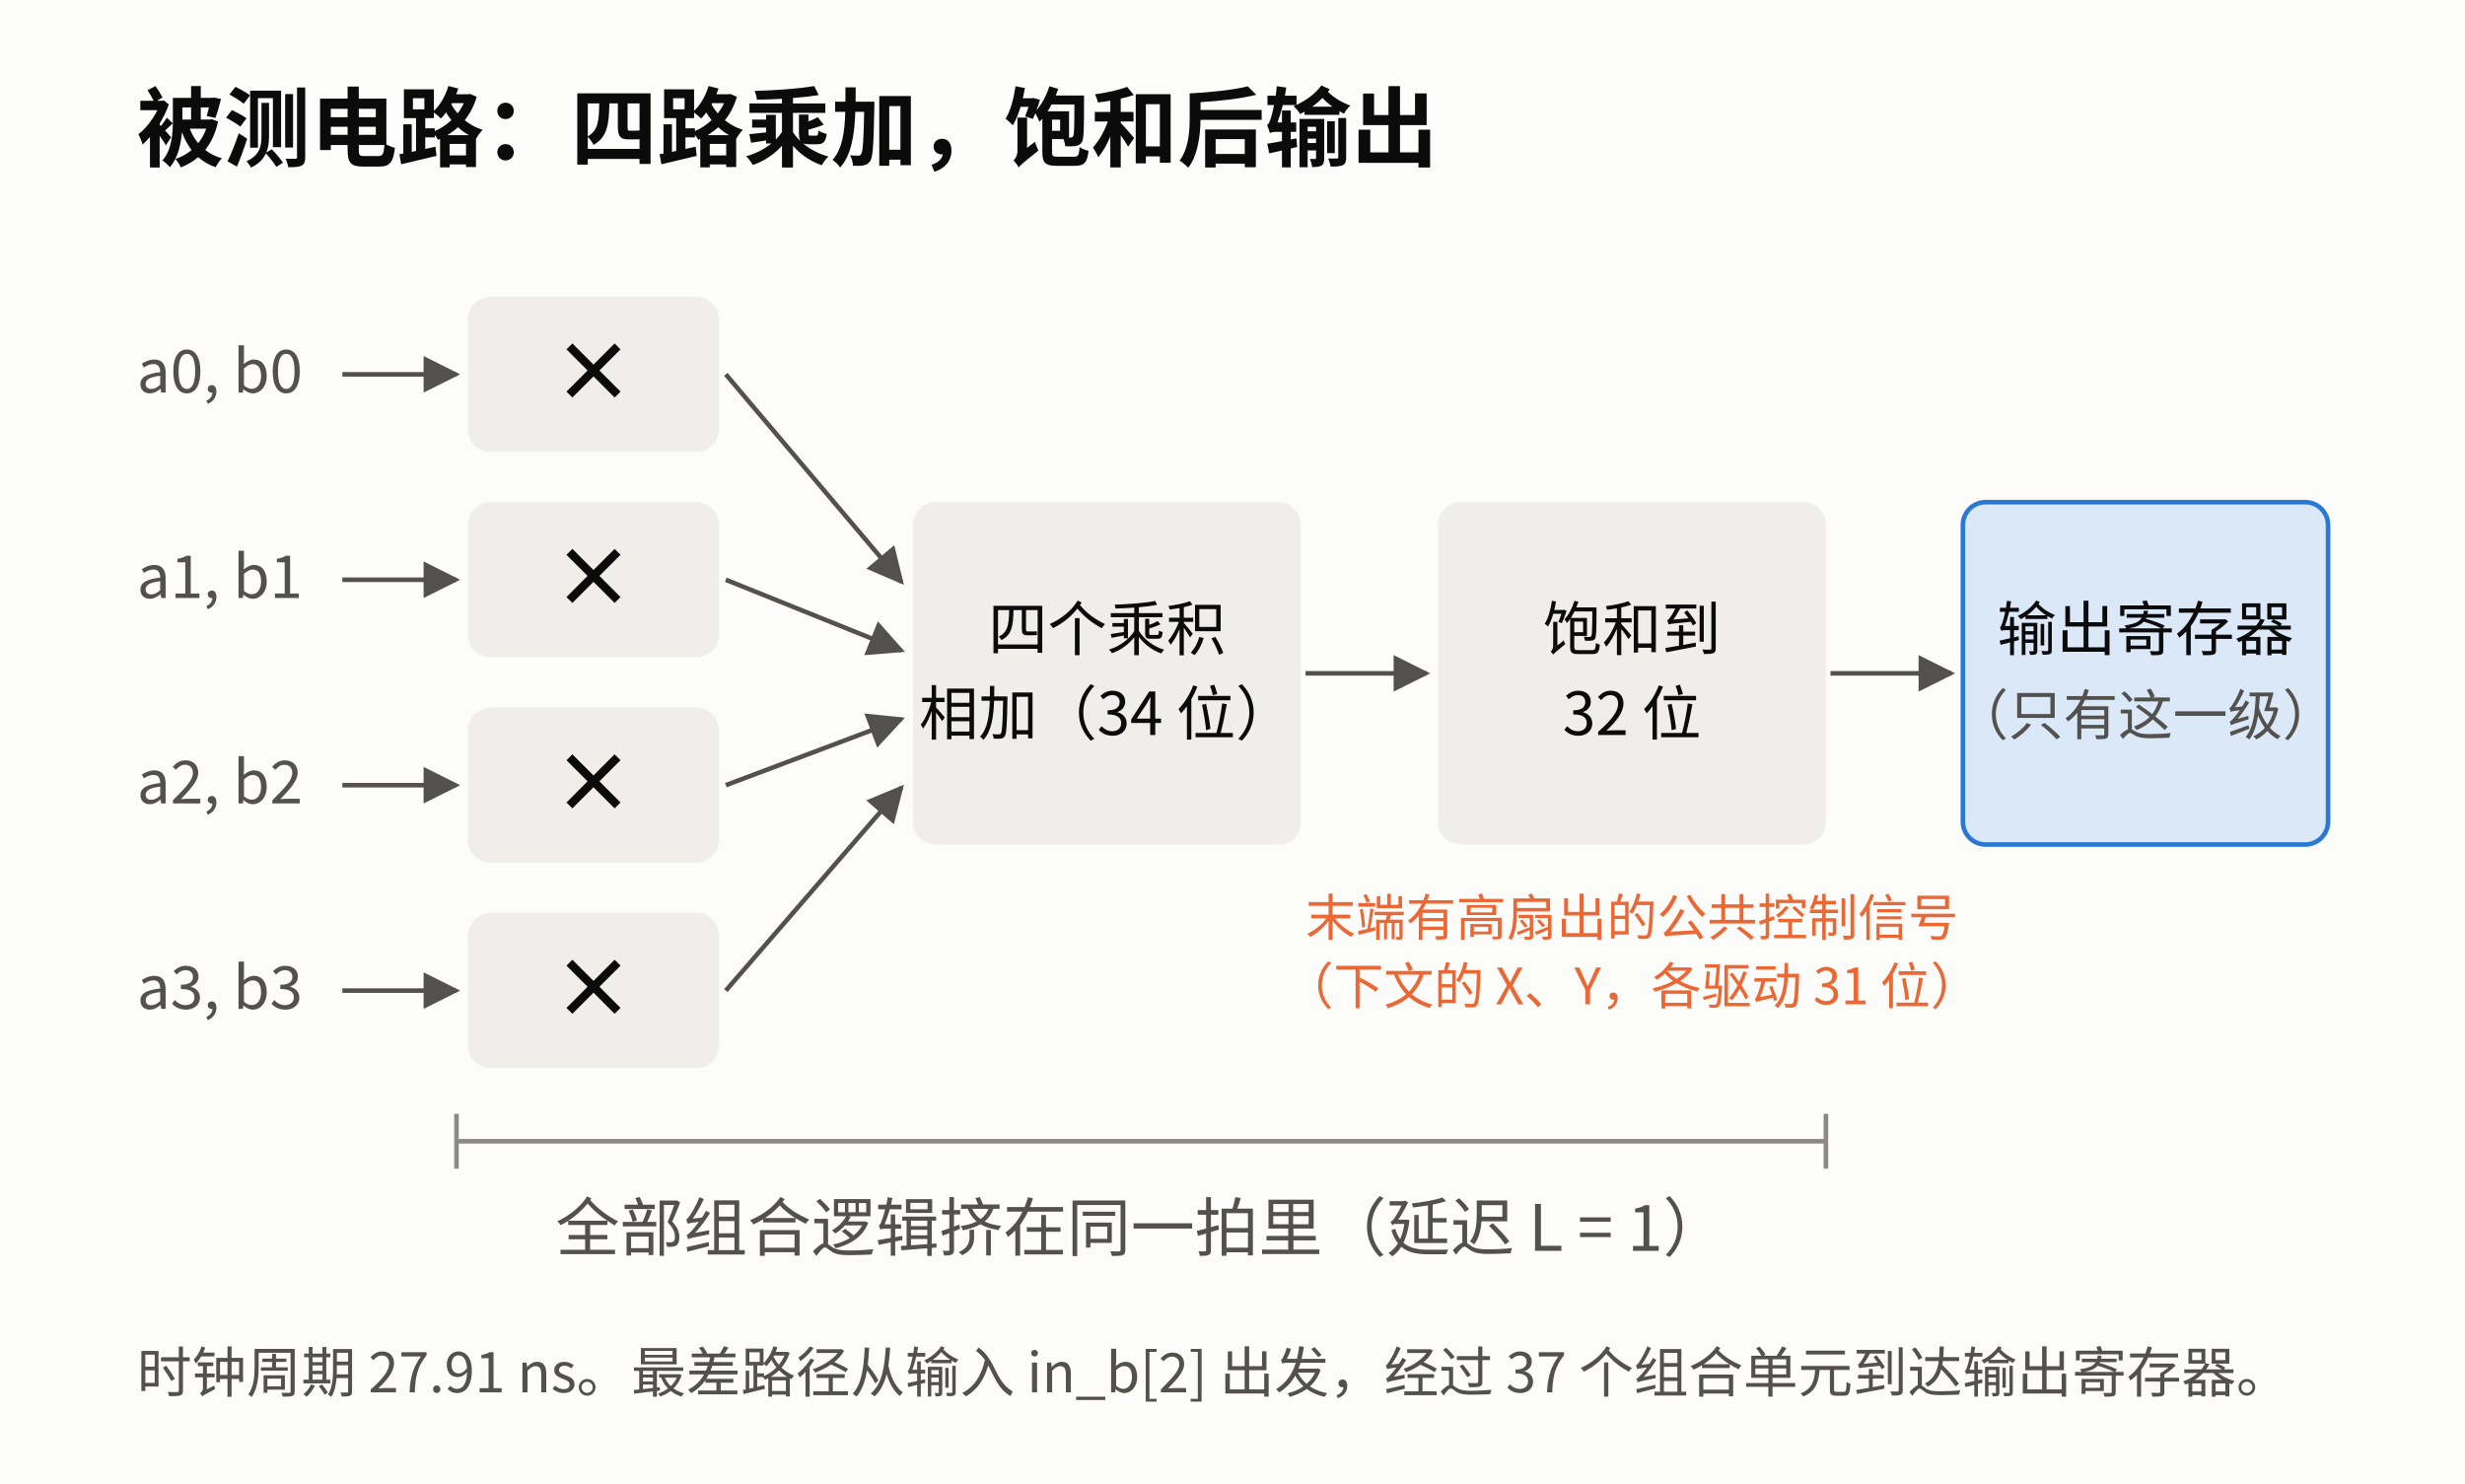
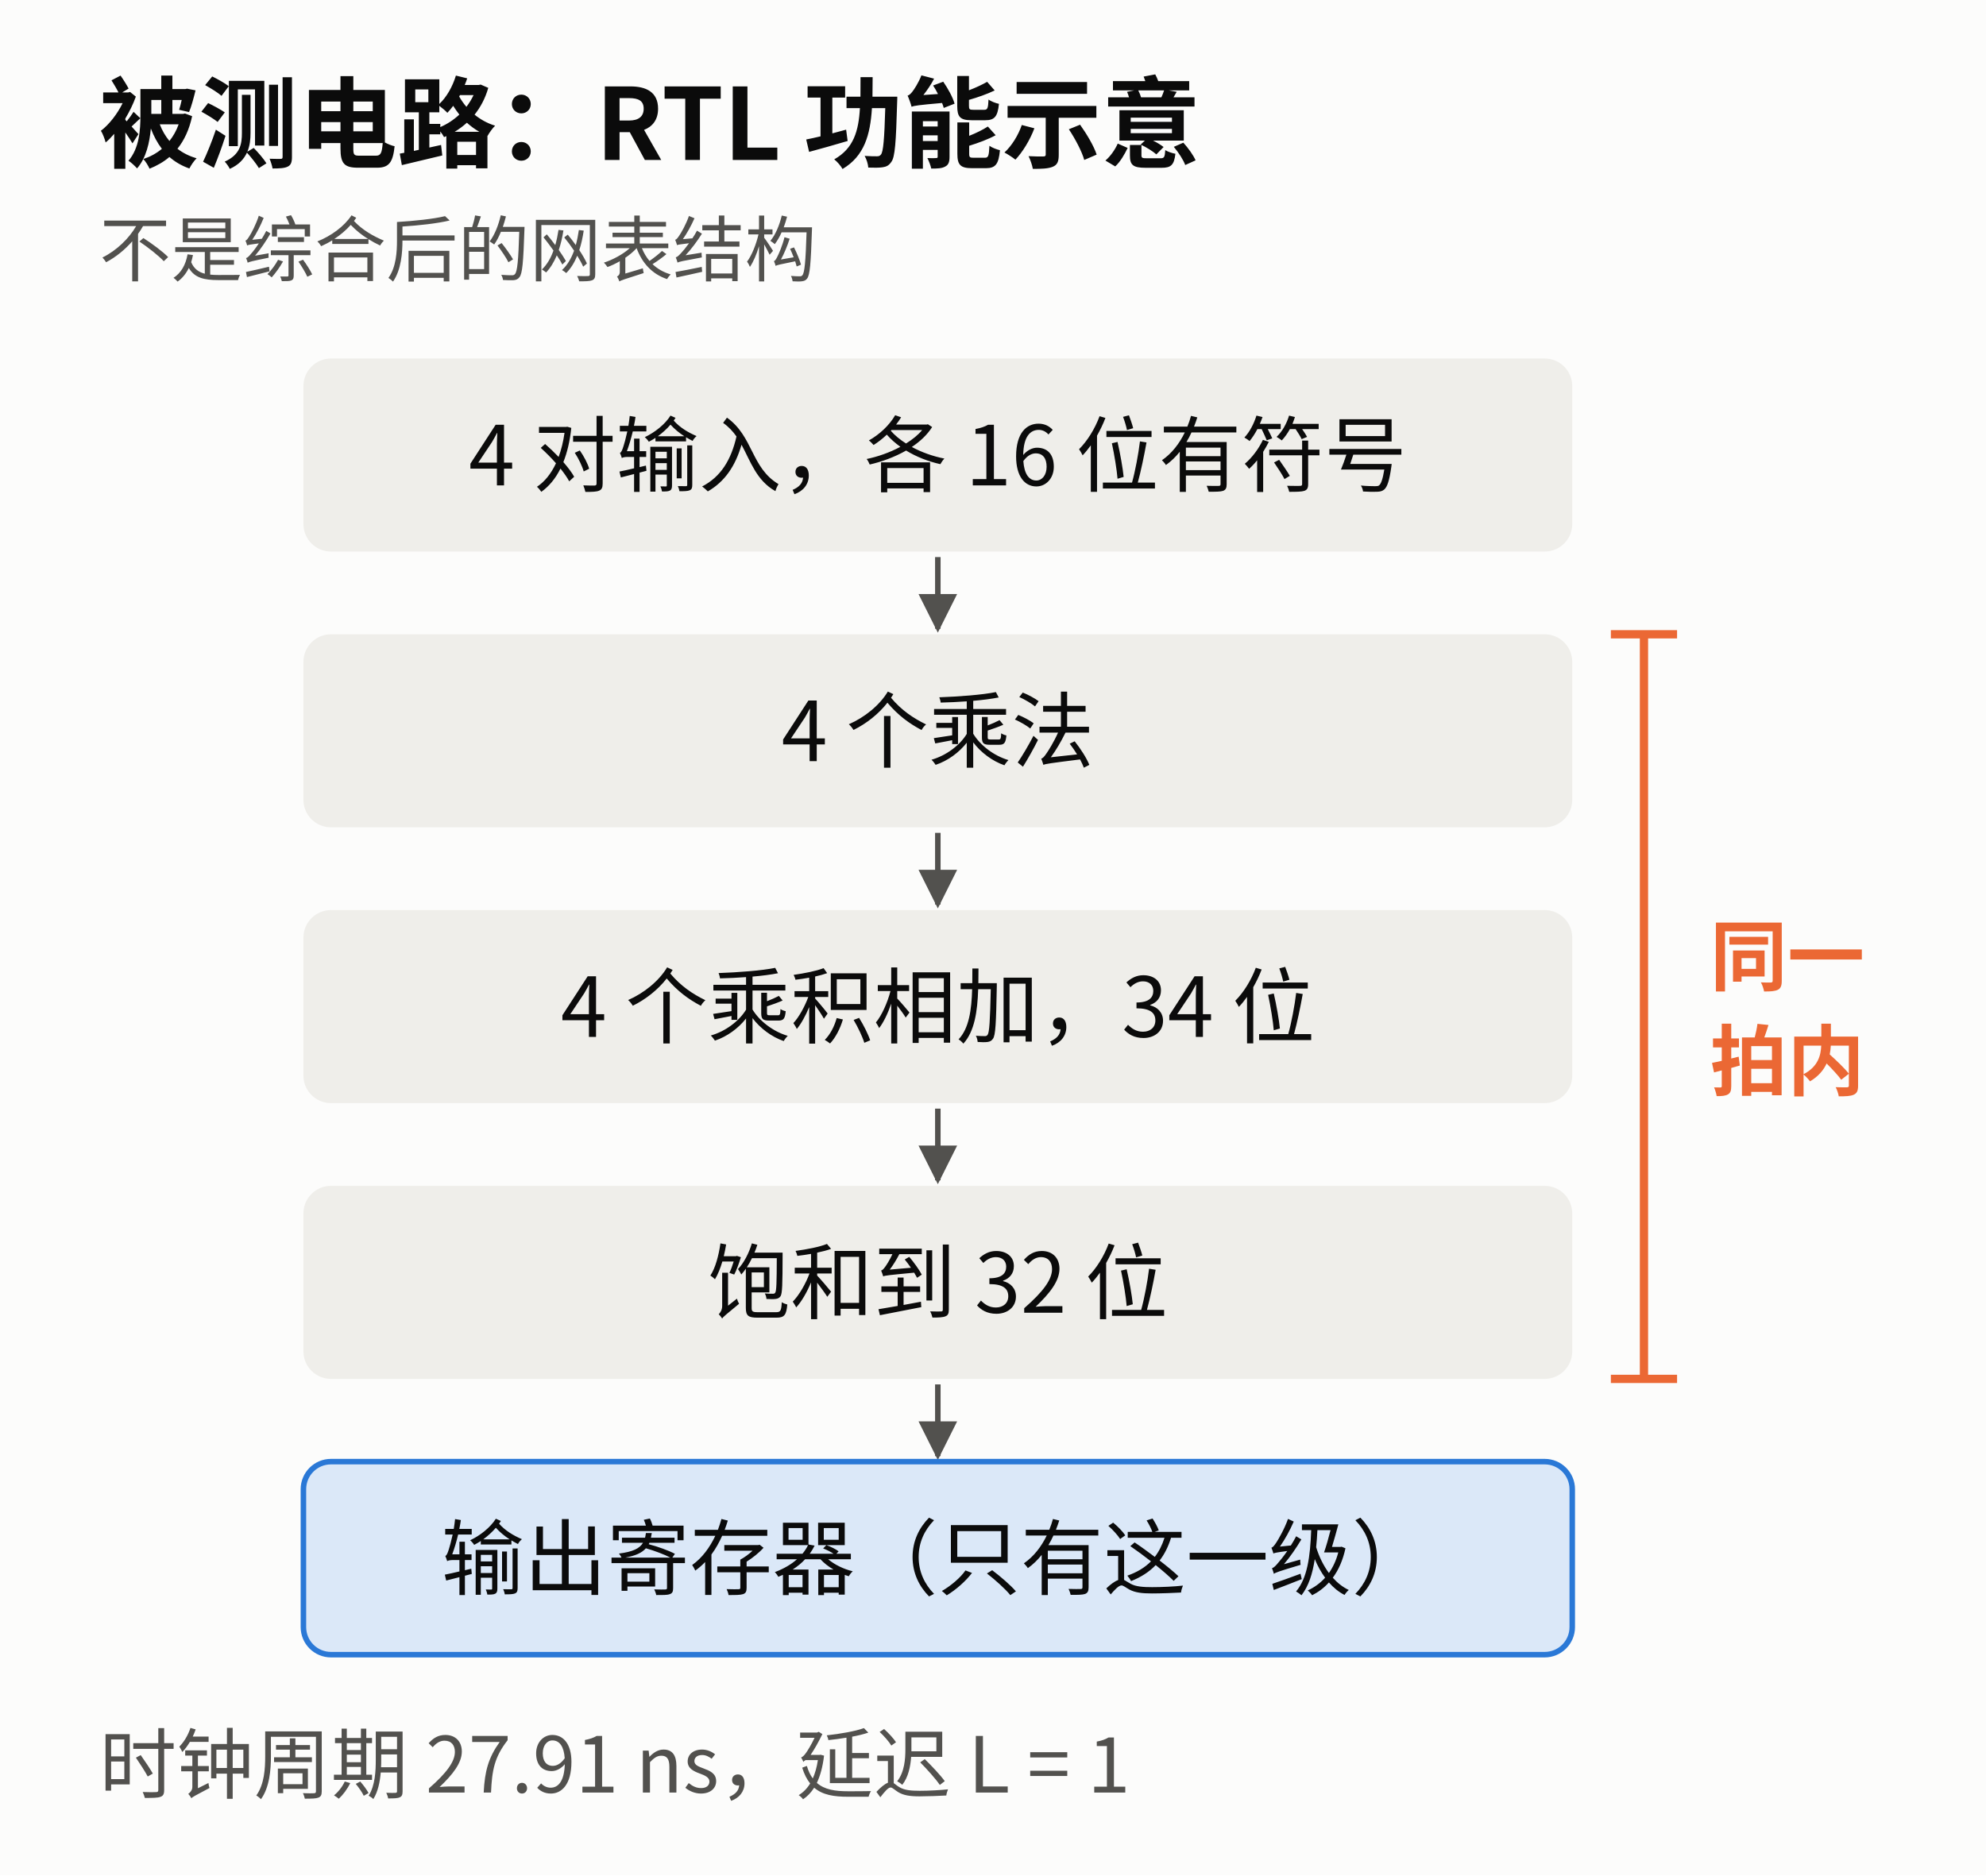
- <svg xmlns="http://www.w3.org/2000/svg" width="1080" height="650" viewBox="0 0 1080 650" font-family="'Microsoft YaHei','PingFang SC','Noto Sans CJK SC','Source Han Sans SC',sans-serif">
-   <rect width="1080" height="650" fill="#fcfcfb" />
+ <svg xmlns="http://www.w3.org/2000/svg" width="720" height="680" viewBox="0 0 720 680" font-family="'Microsoft YaHei','PingFang SC','Noto Sans CJK SC','Source Han Sans SC',sans-serif">
+   <rect width="720" height="680" fill="#fcfcfb" />
  <defs>
-     <marker id="arr" viewBox="0 0 10 10" refX="9" refY="5" markerWidth="8" markerHeight="8" orient="auto-start-reverse">
+     <marker id="arr" viewBox="0 0 10 10" refX="9" refY="5" markerWidth="7" markerHeight="7" orient="auto-start-reverse">
      <path d="M0,0 L10,5 L0,10 z" fill="#52514e" />
    </marker>
-     <marker id="arrO" viewBox="0 0 10 10" refX="9" refY="5" markerWidth="8" markerHeight="8" orient="auto-start-reverse">
-       <path d="M0,0 L10,5 L0,10 z" fill="#eb6834" />
-     </marker>
  </defs>
-   <text x="60" y="70" font-size="38" fill="#0b0b0b" font-weight="700" text-anchor="start" dominant-baseline="alphabetic">被测电路：四路乘加，饱和后输出</text>
-   <text x="60" y="172" font-size="26" fill="#52514e" font-weight="400" text-anchor="start" dominant-baseline="alphabetic">a0, b0</text>
-   <line x1="150" y1="164" x2="200" y2="164" stroke="#52514e" stroke-width="2" marker-end="url(#arr)" />
-   <rect x="205" y="130" width="110" height="68" rx="10" fill="#efeeea" stroke="none" stroke-width="2" />
-   <text x="260" y="176" font-size="36" fill="#0b0b0b" font-weight="700" text-anchor="middle" dominant-baseline="alphabetic">×</text>
-   <line x1="318" y1="164" x2="395" y2="255" stroke="#52514e" stroke-width="2" marker-end="url(#arr)" />
-   <text x="60" y="262" font-size="26" fill="#52514e" font-weight="400" text-anchor="start" dominant-baseline="alphabetic">a1, b1</text>
-   <line x1="150" y1="254" x2="200" y2="254" stroke="#52514e" stroke-width="2" marker-end="url(#arr)" />
-   <rect x="205" y="220" width="110" height="68" rx="10" fill="#efeeea" stroke="none" stroke-width="2" />
-   <text x="260" y="266" font-size="36" fill="#0b0b0b" font-weight="700" text-anchor="middle" dominant-baseline="alphabetic">×</text>
-   <line x1="318" y1="254" x2="395" y2="285" stroke="#52514e" stroke-width="2" marker-end="url(#arr)" />
-   <text x="60" y="352" font-size="26" fill="#52514e" font-weight="400" text-anchor="start" dominant-baseline="alphabetic">a2, b2</text>
-   <line x1="150" y1="344" x2="200" y2="344" stroke="#52514e" stroke-width="2" marker-end="url(#arr)" />
-   <rect x="205" y="310" width="110" height="68" rx="10" fill="#efeeea" stroke="none" stroke-width="2" />
-   <text x="260" y="356" font-size="36" fill="#0b0b0b" font-weight="700" text-anchor="middle" dominant-baseline="alphabetic">×</text>
-   <line x1="318" y1="344" x2="395" y2="315" stroke="#52514e" stroke-width="2" marker-end="url(#arr)" />
-   <text x="60" y="442" font-size="26" fill="#52514e" font-weight="400" text-anchor="start" dominant-baseline="alphabetic">a3, b3</text>
-   <line x1="150" y1="434" x2="200" y2="434" stroke="#52514e" stroke-width="2" marker-end="url(#arr)" />
-   <rect x="205" y="400" width="110" height="68" rx="10" fill="#efeeea" stroke="none" stroke-width="2" />
-   <text x="260" y="446" font-size="36" fill="#0b0b0b" font-weight="700" text-anchor="middle" dominant-baseline="alphabetic">×</text>
-   <line x1="318" y1="434" x2="395" y2="345" stroke="#52514e" stroke-width="2" marker-end="url(#arr)" />
-   <rect x="400" y="220" width="170" height="150" rx="10" fill="#efeeea" stroke="none" stroke-width="2" />
-   <text x="485" y="285" font-size="26" fill="#0b0b0b" font-weight="400" text-anchor="middle" dominant-baseline="alphabetic">四个乘积</text>
-   <text x="485" y="322" font-size="26" fill="#0b0b0b" font-weight="400" text-anchor="middle" dominant-baseline="alphabetic">相加（34 位）</text>
-   <line x1="572" y1="295" x2="625" y2="295" stroke="#52514e" stroke-width="2" marker-end="url(#arr)" />
-   <rect x="630" y="220" width="170" height="150" rx="10" fill="#efeeea" stroke="none" stroke-width="2" />
-   <text x="715" y="285" font-size="26" fill="#0b0b0b" font-weight="400" text-anchor="middle" dominant-baseline="alphabetic">饱和到</text>
-   <text x="715" y="322" font-size="26" fill="#0b0b0b" font-weight="400" text-anchor="middle" dominant-baseline="alphabetic">32 位</text>
-   <line x1="802" y1="295" x2="855" y2="295" stroke="#52514e" stroke-width="2" marker-end="url(#arr)" />
-   <rect x="860" y="220" width="160" height="150" rx="10" fill="#dbe8f8" stroke="#2a78d6" stroke-width="2" />
-   <text x="940" y="285" font-size="26" fill="#0b0b0b" font-weight="400" text-anchor="middle" dominant-baseline="alphabetic">输出寄存器</text>
-   <text x="940" y="322" font-size="24" fill="#52514e" font-weight="400" text-anchor="middle" dominant-baseline="alphabetic">（只有这一级）</text>
-   <line x1="200" y1="500" x2="800" y2="500" stroke="#8a8986" stroke-width="2" />
-   <line x1="200" y1="488" x2="200" y2="512" stroke="#8a8986" stroke-width="2" />
-   <line x1="800" y1="488" x2="800" y2="512" stroke="#8a8986" stroke-width="2" />
-   <text x="500" y="548" font-size="28" fill="#52514e" font-weight="400" text-anchor="middle" dominant-baseline="alphabetic">全部组合逻辑挤在同一拍里（延迟 L = 1）</text>
-   <text x="715" y="410" font-size="22" fill="#eb6834" font-weight="400" text-anchor="middle" dominant-baseline="alphabetic">末端有高扇出的公共控制信号</text>
-   <text x="715" y="440" font-size="22" fill="#eb6834" font-weight="400" text-anchor="middle" dominant-baseline="alphabetic">（下文的 X、Y，各驱动 31 位）</text>
-   <text x="60" y="610" font-size="24" fill="#52514e" font-weight="400" text-anchor="start" dominant-baseline="alphabetic">时钟周期 27.91 ns。最差路径从输入 in_b[2] 出发，经过 37 个组合单元到达输出寄存器。</text>
+   <text x="36" y="58" font-size="36" fill="#0b0b0b" font-weight="700" text-anchor="start">被测电路：RTL 功能示意</text>
+   <text x="36" y="100" font-size="26" fill="#52514e" font-weight="400" text-anchor="start">不是综合后的网表结构</text>
+   <rect x="110" y="130" width="460" height="70" rx="10" fill="#efeeea" stroke="none" stroke-width="2" />
+   <text x="340" y="176" font-size="30" fill="#0b0b0b" font-weight="400" text-anchor="middle">4 对输入，各 16 位有符号</text>
+   <line x1="340" y1="202" x2="340" y2="228" stroke="#52514e" stroke-width="2" marker-end="url(#arr)" />
+   <rect x="110" y="230" width="460" height="70" rx="10" fill="#efeeea" stroke="none" stroke-width="2" />
+   <text x="340" y="276" font-size="30" fill="#0b0b0b" font-weight="400" text-anchor="middle">4 个乘法</text>
+   <line x1="340" y1="302" x2="340" y2="328" stroke="#52514e" stroke-width="2" marker-end="url(#arr)" />
+   <rect x="110" y="330" width="460" height="70" rx="10" fill="#efeeea" stroke="none" stroke-width="2" />
+   <text x="340" y="376" font-size="30" fill="#0b0b0b" font-weight="400" text-anchor="middle">4 个乘积相加，34 位</text>
+   <line x1="340" y1="402" x2="340" y2="428" stroke="#52514e" stroke-width="2" marker-end="url(#arr)" />
+   <rect x="110" y="430" width="460" height="70" rx="10" fill="#efeeea" stroke="none" stroke-width="2" />
+   <text x="340" y="476" font-size="30" fill="#0b0b0b" font-weight="400" text-anchor="middle">饱和到 32 位</text>
+   <line x1="340" y1="502" x2="340" y2="528" stroke="#52514e" stroke-width="2" marker-end="url(#arr)" />
+   <rect x="110" y="530" width="460" height="70" rx="10" fill="#dbe8f8" stroke="#2a78d6" stroke-width="2" />
+   <text x="340" y="576" font-size="30" fill="#0b0b0b" font-weight="400" text-anchor="middle">输出寄存器（只有这一级）</text>
+   <line x1="596" y1="230" x2="596" y2="500" stroke="#eb6834" stroke-width="3" />
+   <line x1="584" y1="230" x2="608" y2="230" stroke="#eb6834" stroke-width="3" />
+   <line x1="584" y1="500" x2="608" y2="500" stroke="#eb6834" stroke-width="3" />
+   <text x="620" y="357" font-size="28" fill="#eb6834" font-weight="700" text-anchor="start">同一</text>
+   <text x="620" y="395" font-size="28" fill="#eb6834" font-weight="700" text-anchor="start">拍内</text>
+   <text x="36" y="650" font-size="28" fill="#52514e" font-weight="400" text-anchor="start">时钟周期 27.91 ns，延迟 L = 1</text>
</svg>
